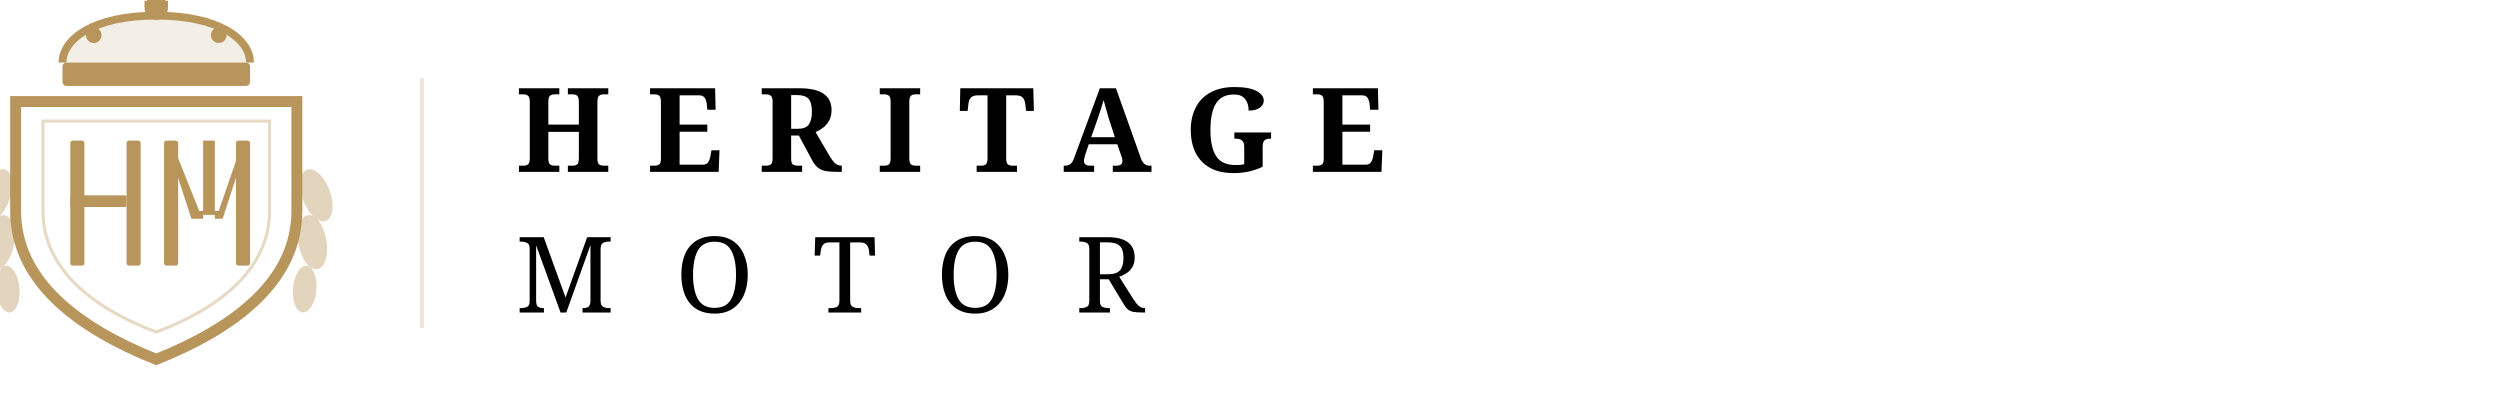
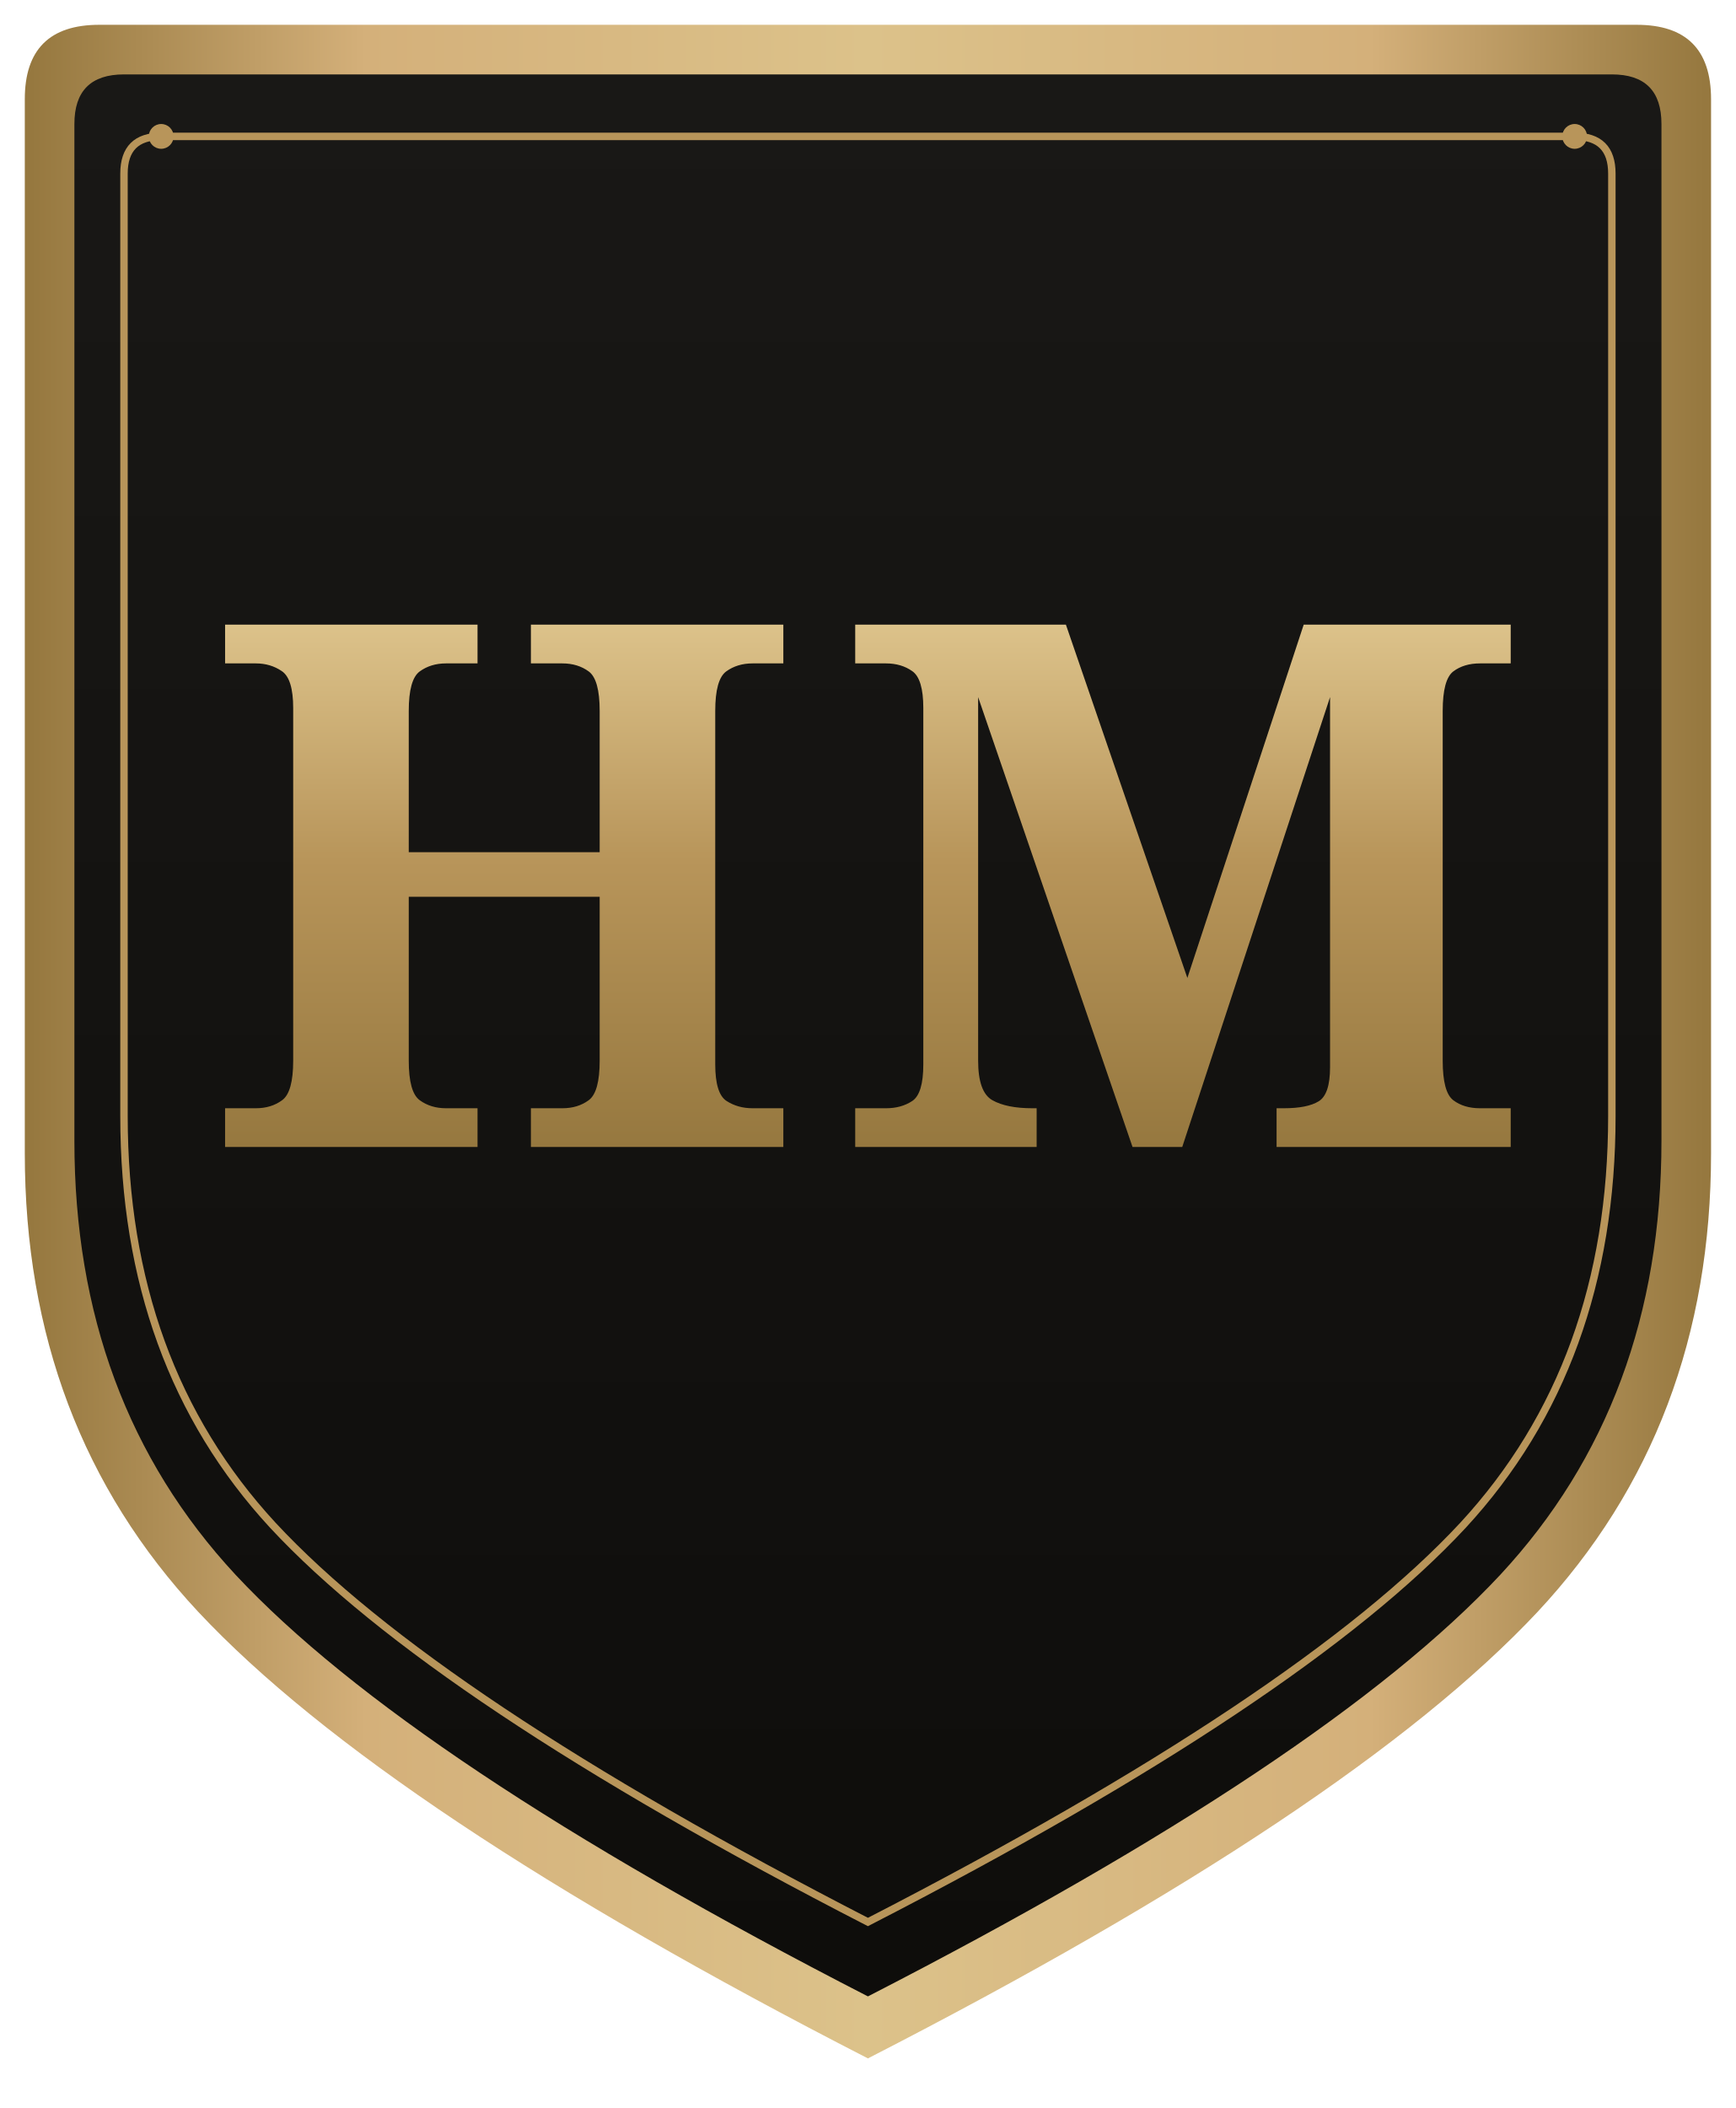
- <svg xmlns="http://www.w3.org/2000/svg" viewBox="0 0 320 52" fill="none">
-   <g transform="translate(0,0)">
-     <rect x="8" y="8" width="24" height="3" rx="0.5" fill="#b8955a" />
-     <path d="M8 8c0-3 4-6 12-6s12 3 12 6" fill="#b8955a" opacity="0.15" />
-     <path d="M8 8c0-3 4-6 12-6s12 3 12 6" stroke="#b8955a" stroke-width="1" fill="none" />
-     <circle cx="20" cy="1" r="1.5" fill="#b8955a" />
-     <circle cx="12" cy="4.5" r="1" fill="#b8955a" />
-     <circle cx="28" cy="4.5" r="1" fill="#b8955a" />
-     <line x1="20" y1="-1" x2="20" y2="2.5" stroke="#b8955a" stroke-width="0.8" />
-     <line x1="18.5" y1="0.5" x2="21.5" y2="0.5" stroke="#b8955a" stroke-width="0.8" />
-     <path d="M2 13h36v14c0 9-8 15-18 19C10 42 2 36 2 27V13z" stroke="#b8955a" stroke-width="1.4" fill="none" />
-     <path d="M5.5 15.5h29v11.5c0 7.5-6.5 12.5-14.5 15.5-8-3-14.5-8-14.5-15.5V15.5z" stroke="#b8955a" stroke-width="0.4" fill="none" opacity="0.35" />
-     <g fill="#b8955a">
-       <rect x="9" y="18" width="1.8" height="16" rx="0.3" />
-       <rect x="9" y="25" width="7.2" height="1.5" rx="0.2" />
-       <rect x="16.2" y="18" width="1.8" height="16" rx="0.3" />
-       <rect x="21" y="18" width="1.8" height="16" rx="0.3" />
-       <polygon points="21.9,18 25.5,27 26,27 26,18 27.5,18 27.5,27 28,27 31.1,18 31.1,20 28.5,28 27.5,28 27.5,27.5 26,27.5 26,28 24.5,28 21.9,20" />
-       <rect x="30.2" y="18" width="1.8" height="16" rx="0.3" />
-     </g>
-     <g fill="#b8955a" opacity="0.4">
-       <ellipse cx="-0.5" cy="25" rx="1.8" ry="3.5" transform="rotate(20 -0.5 25)" />
-       <ellipse cx="0" cy="31" rx="1.8" ry="3.5" transform="rotate(10 0 31)" />
-       <ellipse cx="1" cy="37" rx="1.5" ry="3" transform="rotate(-5 1 37)" />
-     </g>
-     <g fill="#b8955a" opacity="0.4">
-       <ellipse cx="40.5" cy="25" rx="1.8" ry="3.5" transform="rotate(-20 40.5 25)" />
-       <ellipse cx="40" cy="31" rx="1.8" ry="3.5" transform="rotate(-10 40 31)" />
-       <ellipse cx="39" cy="37" rx="1.5" ry="3" transform="rotate(5 39 37)" />
-     </g>
-   </g>
-   <line x1="54" y1="10" x2="54" y2="42" stroke="#b8955a" stroke-width="0.5" opacity="0.25" />
-   <text x="66" y="22" font-family="'Cormorant Garamond','Georgia',serif" font-size="15" font-weight="600" letter-spacing="4.5" fill="currentColor">HERITAGE</text>
-   <text x="66" y="40" font-family="'Cormorant Garamond','Georgia',serif" font-size="13.5" font-weight="400" letter-spacing="7.8" fill="currentColor">MOTOR</text>
+ <svg xmlns="http://www.w3.org/2000/svg" viewBox="0 0 280 340" width="280" height="340">
+   <defs>
+     <linearGradient id="goldH" x1="0" y1="0" x2="1" y2="0">
+       <stop offset="0%" stop-color="#96783f" />
+       <stop offset="20%" stop-color="#d4b07a" />
+       <stop offset="50%" stop-color="#dcc28a" />
+       <stop offset="80%" stop-color="#d4b07a" />
+       <stop offset="100%" stop-color="#96783f" />
+     </linearGradient>
+     <linearGradient id="darkBg" x1="0" y1="0" x2="0" y2="1">
+       <stop offset="0%" stop-color="#191816" />
+       <stop offset="100%" stop-color="#0e0d0b" />
+     </linearGradient>
+     <linearGradient id="goldText" x1="0" y1="0" x2="0" y2="1">
+       <stop offset="0%" stop-color="#dcc28a" />
+       <stop offset="45%" stop-color="#b8955a" />
+       <stop offset="100%" stop-color="#96783f" />
+     </linearGradient>
+   </defs>
+   <path d="M140,4 L264,4 Q276,4 276,16 L276,186 Q276,230 248,260 Q218,292 140,332 Q62,292 32,260 Q4,230 4,186 L4,16 Q4,4 16,4 Z" fill="url(#goldH)" />
+   <path d="M140,12 L260,12 Q268,12 268,20 L268,184 Q268,226 242,254 Q214,284 140,322 Q66,284 38,254 Q12,226 12,184 L12,20 Q12,12 20,12 Z" fill="url(#darkBg)" />
+   <path d="M140,22 L254,22 Q260,22 260,28 L260,180 Q260,220 236,246 Q210,274 140,310 Q70,274 44,246 Q20,220 20,180 L20,28 Q20,22 26,22 Z" fill="none" stroke="#b8955a" stroke-width="1.2" />
+   <circle cx="26" cy="22" r="2" fill="#b8955a" />
+   <circle cx="254" cy="22" r="2" fill="#b8955a" />
+   <text x="140" y="185" text-anchor="middle" font-family="'Cormorant Garamond','Garamond','Georgia',serif" font-size="118" font-weight="700" letter-spacing="5" fill="url(#goldText)">HM</text>
</svg>
